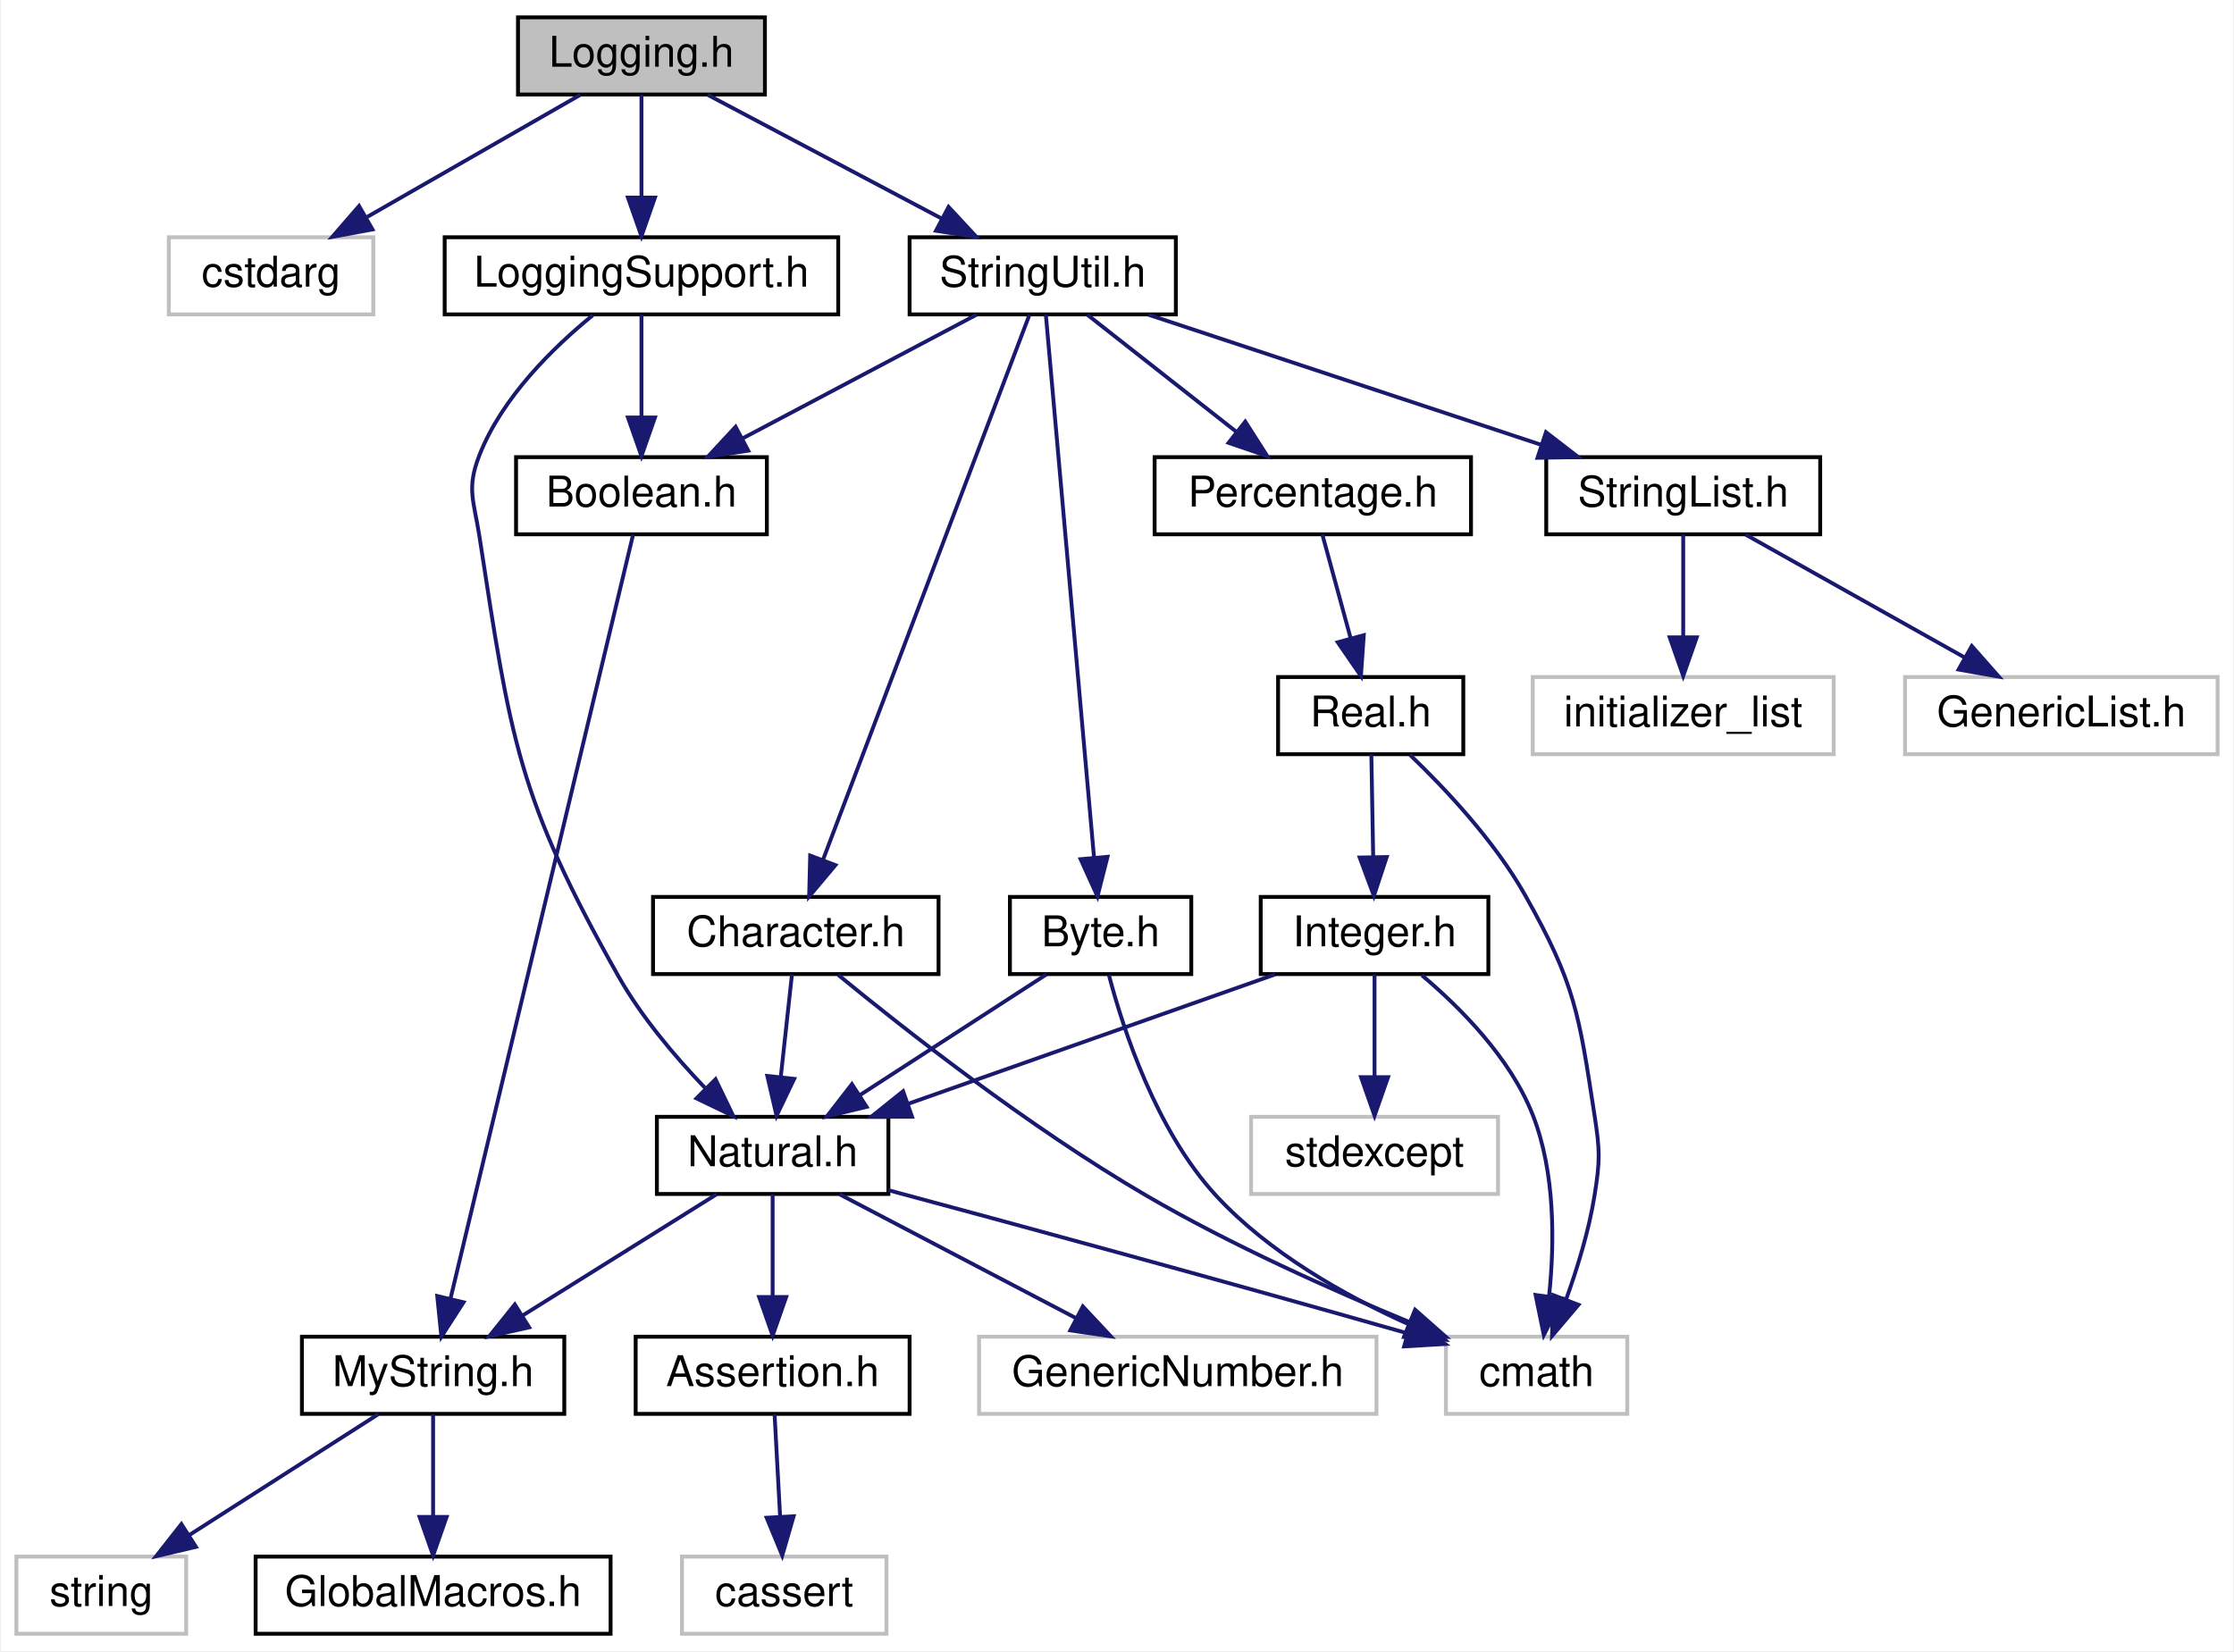
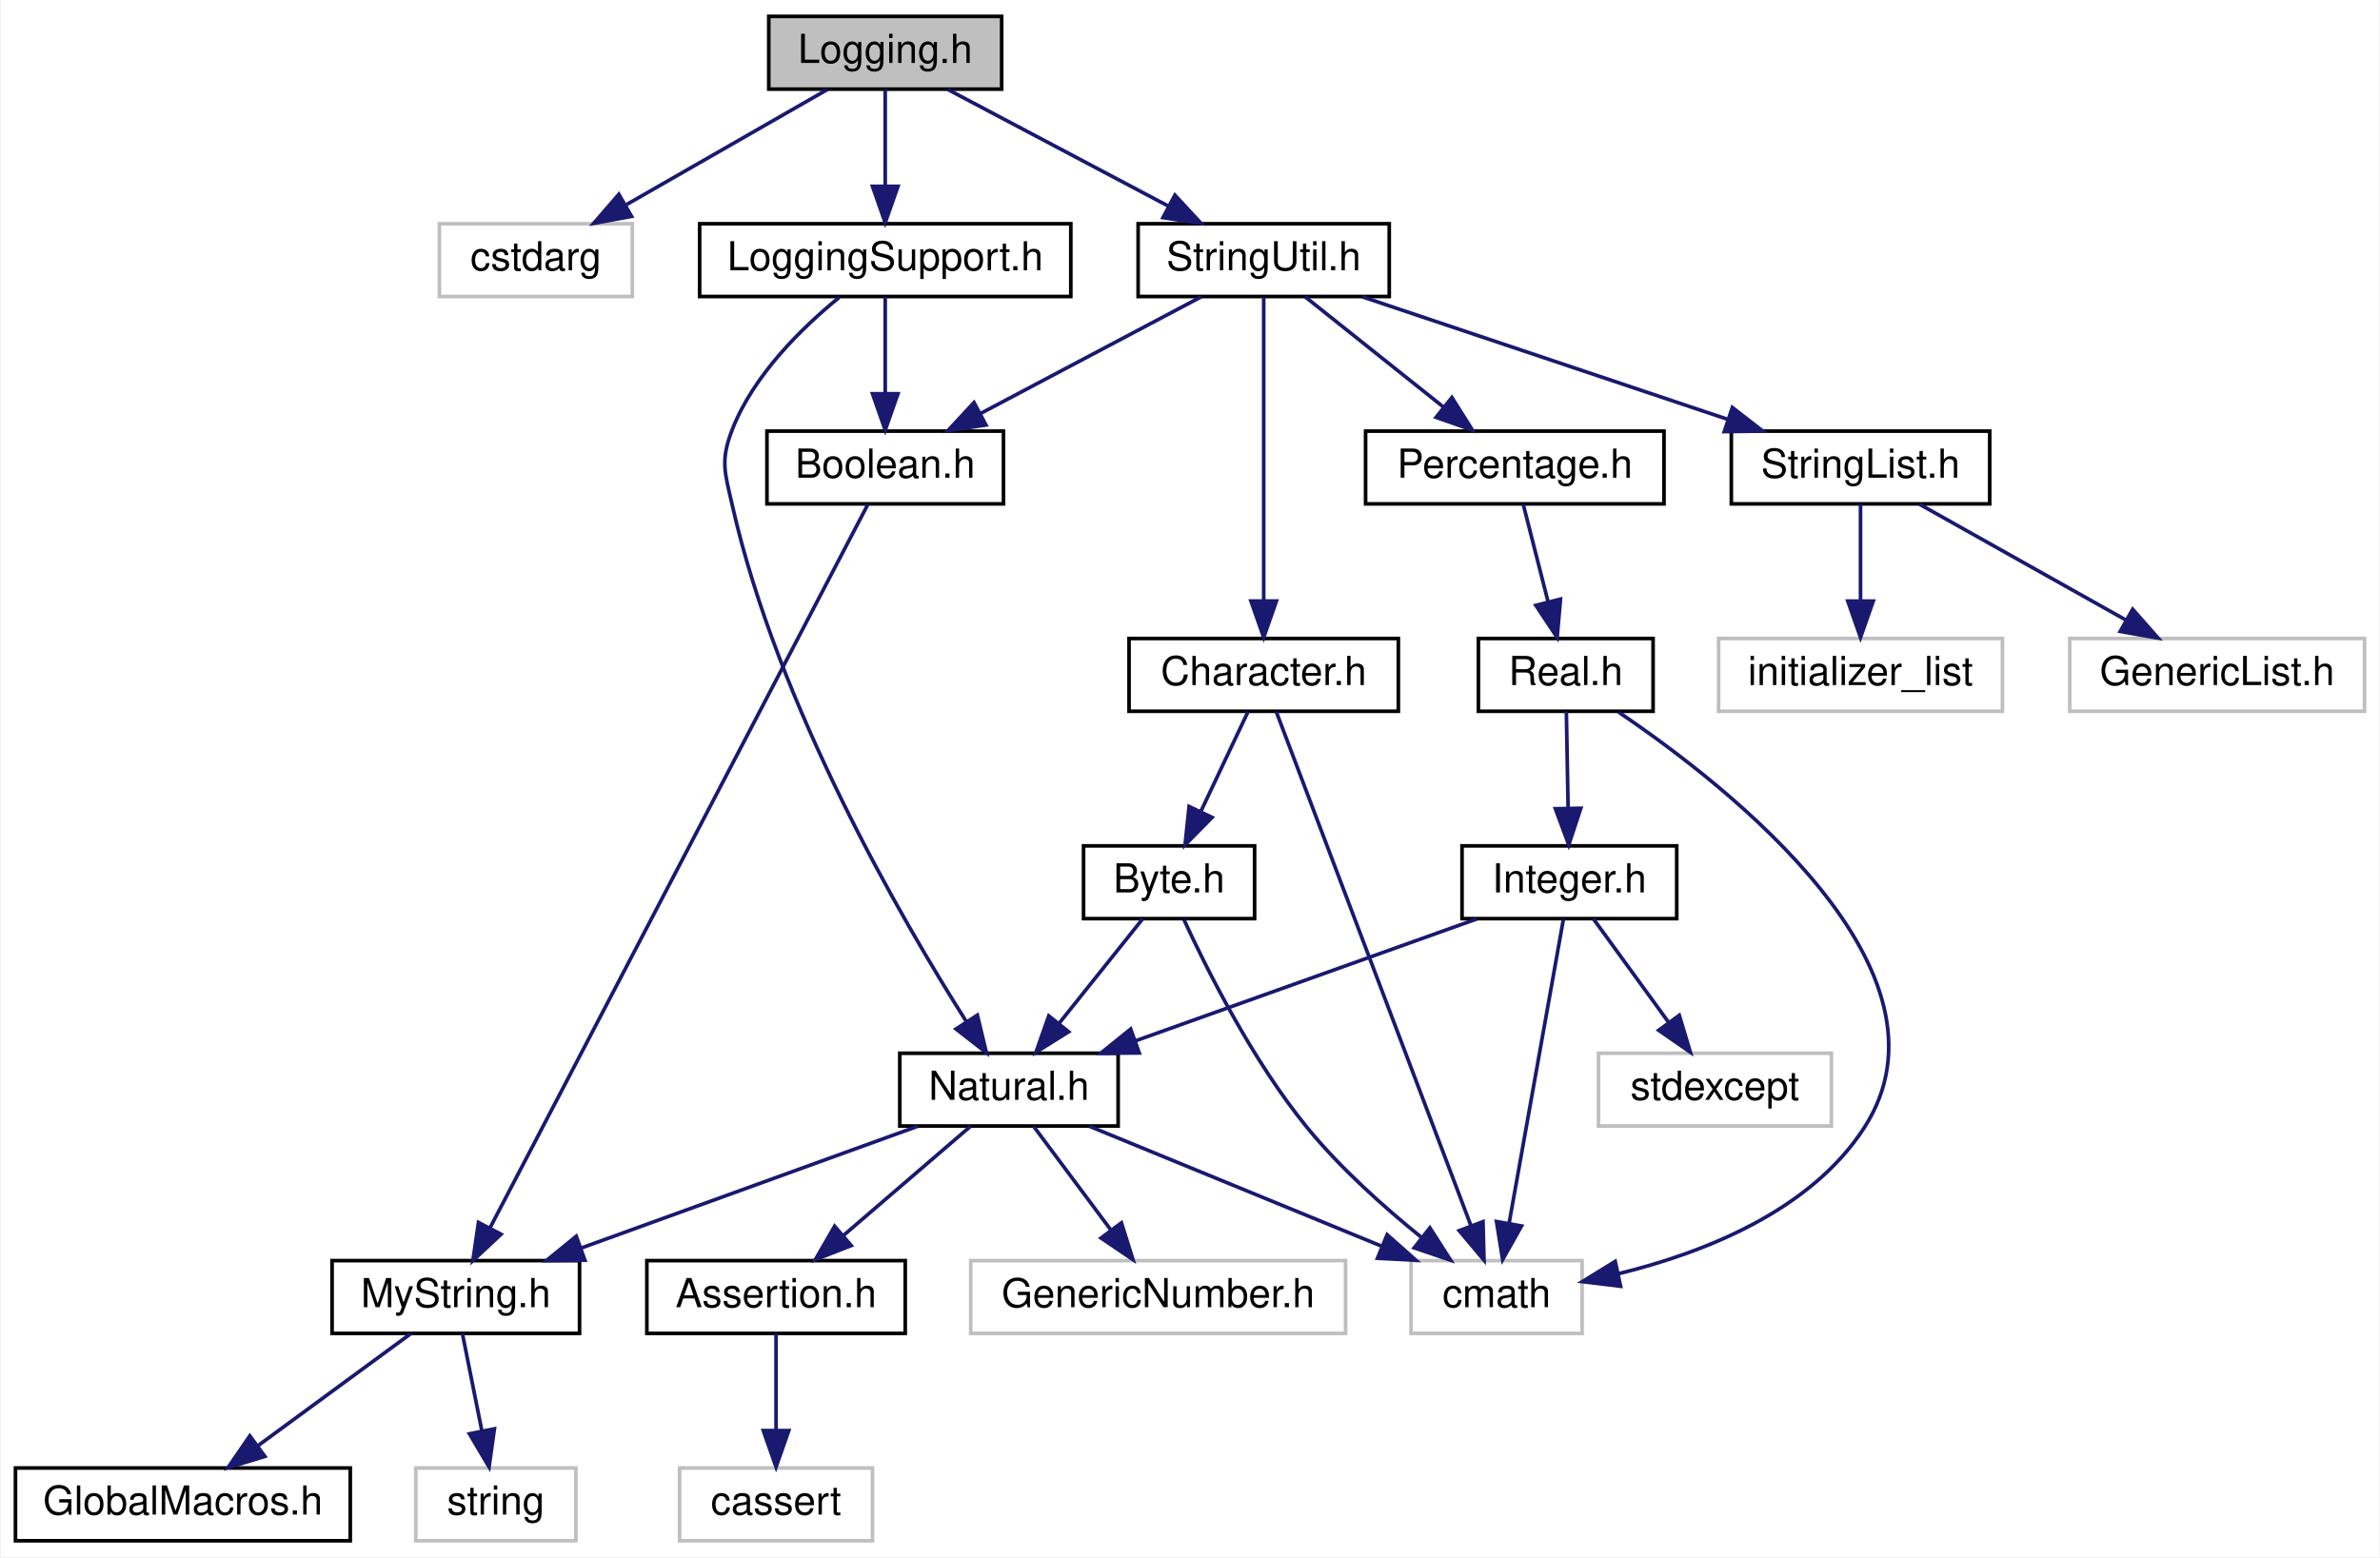
- <svg xmlns="http://www.w3.org/2000/svg" xmlns:xlink="http://www.w3.org/1999/xlink" width="579pt" height="428pt" viewBox="0.00 0.00 578.50 428.00">
+ <svg xmlns="http://www.w3.org/2000/svg" xmlns:xlink="http://www.w3.org/1999/xlink" width="654pt" height="428pt" viewBox="0.00 0.00 653.50 428.00">
  <g id="graph0" class="graph" transform="scale(1 1) rotate(0) translate(4 424)">
-     <polygon fill="white" stroke="transparent" points="-4,4 -4,-424 574.5,-424 574.5,4 -4,4" />
+     <polygon fill="white" stroke="transparent" points="-4,4 -4,-424 649.5,-424 649.5,4 -4,4" />
    <g id="node1" class="node">
      <g id="a_node1">
        <a xlink:title="The Logging specification defines macros for entry-, exit- and intermediate logging of functions into...">
-           <polygon fill="#bfbfbf" stroke="black" points="130,-399.5 130,-419.5 194,-419.5 194,-399.5 130,-399.5" />
-           <text text-anchor="middle" x="162" y="-406.7" font-family="Helvetica,sans-Serif" font-size="11.00">Logging.h</text>
+           <polygon fill="#bfbfbf" stroke="black" points="207,-399.5 207,-419.5 271,-419.5 271,-399.5 207,-399.5" />
+           <text text-anchor="middle" x="239" y="-406.7" font-family="Helvetica,sans-Serif" font-size="11.00">Logging.h</text>
        </a>
      </g>
    </g>
    <g id="node2" class="node">
      <g id="a_node2">
        <a xlink:title=" ">
-           <polygon fill="white" stroke="#bfbfbf" points="39.5,-342.5 39.5,-362.5 92.5,-362.5 92.5,-342.5 39.5,-342.5" />
-           <text text-anchor="middle" x="66" y="-349.7" font-family="Helvetica,sans-Serif" font-size="11.00">cstdarg</text>
+           <polygon fill="white" stroke="#bfbfbf" points="116.5,-342.5 116.5,-362.5 169.5,-362.5 169.5,-342.5 116.5,-342.5" />
+           <text text-anchor="middle" x="143" y="-349.7" font-family="Helvetica,sans-Serif" font-size="11.00">cstdarg</text>
        </a>
      </g>
    </g>
    <g id="edge1" class="edge">
-       <path fill="none" stroke="midnightblue" d="M146.15,-399.42C131.14,-390.82 108.37,-377.78 90.93,-367.78" />
-       <polygon fill="midnightblue" stroke="midnightblue" points="92.29,-364.53 81.88,-362.6 88.81,-370.6 92.29,-364.53" />
+       <path fill="none" stroke="midnightblue" d="M223.15,-399.42C208.14,-390.82 185.37,-377.78 167.93,-367.78" />
+       <polygon fill="midnightblue" stroke="midnightblue" points="169.29,-364.53 158.88,-362.6 165.81,-370.6 169.29,-364.53" />
    </g>
    <g id="node3" class="node">
      <g id="a_node3">
        <a xlink:href="_logging_support_8h.html" target="_top" xlink:title="The LoggingSupport specification defines a class for simple entry/exit logging to a file; this loggin...">
-           <polygon fill="white" stroke="black" points="111,-342.5 111,-362.5 213,-362.5 213,-342.5 111,-342.5" />
-           <text text-anchor="middle" x="162" y="-349.7" font-family="Helvetica,sans-Serif" font-size="11.00">LoggingSupport.h</text>
+           <polygon fill="white" stroke="black" points="188,-342.5 188,-362.5 290,-362.5 290,-342.5 188,-342.5" />
+           <text text-anchor="middle" x="239" y="-349.7" font-family="Helvetica,sans-Serif" font-size="11.00">LoggingSupport.h</text>
        </a>
      </g>
    </g>
    <g id="edge2" class="edge">
-       <path fill="none" stroke="midnightblue" d="M162,-399.42C162,-392.22 162,-381.9 162,-372.86" />
-       <polygon fill="midnightblue" stroke="midnightblue" points="165.5,-372.78 162,-362.78 158.5,-372.78 165.5,-372.78" />
+       <path fill="none" stroke="midnightblue" d="M239,-399.42C239,-392.22 239,-381.9 239,-372.86" />
+       <polygon fill="midnightblue" stroke="midnightblue" points="242.5,-372.78 239,-362.78 235.5,-372.78 242.5,-372.78" />
    </g>
    <g id="node13" class="node">
      <g id="a_node13">
        <a xlink:href="_string_util_8h.html" target="_top" xlink:title="The StringUtil specification defines several string routines not included in the standard C++ library...">
-           <polygon fill="white" stroke="black" points="231.5,-342.5 231.5,-362.5 300.5,-362.5 300.5,-342.5 231.5,-342.5" />
-           <text text-anchor="middle" x="266" y="-349.7" font-family="Helvetica,sans-Serif" font-size="11.00">StringUtil.h</text>
+           <polygon fill="white" stroke="black" points="308.5,-342.5 308.5,-362.5 377.5,-362.5 377.5,-342.5 308.5,-342.5" />
+           <text text-anchor="middle" x="343" y="-349.7" font-family="Helvetica,sans-Serif" font-size="11.00">StringUtil.h</text>
        </a>
      </g>
    </g>
    <g id="edge13" class="edge">
-       <path fill="none" stroke="midnightblue" d="M179.17,-399.42C195.66,-390.7 220.78,-377.41 239.77,-367.37" />
-       <polygon fill="midnightblue" stroke="midnightblue" points="241.6,-370.36 248.8,-362.6 238.32,-364.18 241.6,-370.36" />
+       <path fill="none" stroke="midnightblue" d="M256.17,-399.42C272.66,-390.7 297.78,-377.41 316.77,-367.37" />
+       <polygon fill="midnightblue" stroke="midnightblue" points="318.6,-370.36 325.8,-362.6 315.32,-364.18 318.6,-370.36" />
    </g>
    <g id="node4" class="node">
      <g id="a_node4">
        <a xlink:href="_boolean_8h.html" target="_top" xlink:title="The Boolean specification and body provides a value object type for boolean values.">
-           <polygon fill="white" stroke="black" points="129.5,-285.5 129.5,-305.5 194.5,-305.5 194.5,-285.5 129.5,-285.5" />
-           <text text-anchor="middle" x="162" y="-292.7" font-family="Helvetica,sans-Serif" font-size="11.00">Boolean.h</text>
+           <polygon fill="white" stroke="black" points="206.5,-285.5 206.5,-305.5 271.5,-305.5 271.5,-285.5 206.5,-285.5" />
+           <text text-anchor="middle" x="239" y="-292.7" font-family="Helvetica,sans-Serif" font-size="11.00">Boolean.h</text>
        </a>
      </g>
    </g>
    <g id="edge3" class="edge">
-       <path fill="none" stroke="midnightblue" d="M162,-342.42C162,-335.22 162,-324.9 162,-315.86" />
-       <polygon fill="midnightblue" stroke="midnightblue" points="165.5,-315.78 162,-305.78 158.5,-315.78 165.5,-315.78" />
+       <path fill="none" stroke="midnightblue" d="M239,-342.42C239,-335.22 239,-324.9 239,-315.86" />
+       <polygon fill="midnightblue" stroke="midnightblue" points="242.5,-315.78 239,-305.78 235.5,-315.78 242.5,-315.78" />
    </g>
    <g id="node8" class="node">
      <g id="a_node8">
        <a xlink:href="_natural_8h.html" target="_top" xlink:title="The Natural specification and body provides a value object type for naturals (positive integers with ...">
-           <polygon fill="white" stroke="black" points="166,-114.5 166,-134.5 226,-134.5 226,-114.5 166,-114.5" />
-           <text text-anchor="middle" x="196" y="-121.7" font-family="Helvetica,sans-Serif" font-size="11.00">Natural.h</text>
+           <polygon fill="white" stroke="black" points="243,-114.5 243,-134.5 303,-134.5 303,-114.5 243,-114.5" />
+           <text text-anchor="middle" x="273" y="-121.7" font-family="Helvetica,sans-Serif" font-size="11.00">Natural.h</text>
        </a>
      </g>
    </g>
    <g id="edge7" class="edge">
-       <path fill="none" stroke="midnightblue" d="M149.38,-342.28C139.28,-334.06 125.87,-321.02 120,-306 116.6,-297.31 118.58,-294.22 120,-285 128.09,-232.49 129.9,-217.28 156,-171 161.97,-160.42 170.69,-150.12 178.47,-142.01" />
-       <polygon fill="midnightblue" stroke="midnightblue" points="181.2,-144.24 185.8,-134.69 176.25,-139.28 181.2,-144.24" />
+       <path fill="none" stroke="midnightblue" d="M226.38,-342.28C216.28,-334.06 202.87,-321.02 197,-306 193.6,-297.31 194.94,-294.1 197,-285 209.46,-229.9 243.33,-171.52 261.35,-143.11" />
+       <polygon fill="midnightblue" stroke="midnightblue" points="264.32,-144.97 266.8,-134.67 258.44,-141.17 264.32,-144.97" />
    </g>
    <g id="node5" class="node">
      <g id="a_node5">
        <a xlink:href="_my_string_8h.html" target="_top" xlink:title="The String specification defines a standard string type.">
-           <polygon fill="white" stroke="black" points="74,-57.5 74,-77.5 142,-77.5 142,-57.5 74,-57.5" />
-           <text text-anchor="middle" x="108" y="-64.7" font-family="Helvetica,sans-Serif" font-size="11.00">MyString.h</text>
+           <polygon fill="white" stroke="black" points="87,-57.5 87,-77.5 155,-77.5 155,-57.5 87,-57.5" />
+           <text text-anchor="middle" x="121" y="-64.7" font-family="Helvetica,sans-Serif" font-size="11.00">MyString.h</text>
        </a>
      </g>
    </g>
    <g id="edge4" class="edge">
-       <path fill="none" stroke="midnightblue" d="M159.82,-285.36C151.76,-251.64 123.6,-133.77 112.52,-87.42" />
-       <polygon fill="midnightblue" stroke="midnightblue" points="115.88,-86.42 110.15,-77.51 109.07,-88.05 115.88,-86.42" />
+       <path fill="none" stroke="midnightblue" d="M234.23,-285.36C216.51,-251.43 154.3,-132.27 130.42,-86.55" />
+       <polygon fill="midnightblue" stroke="midnightblue" points="133.43,-84.75 125.7,-77.51 127.23,-87.99 133.43,-84.75" />
    </g>
    <g id="node6" class="node">
      <g id="a_node6">
        <a xlink:title=" ">
-           <polygon fill="white" stroke="#bfbfbf" points="0,-0.5 0,-20.5 44,-20.5 44,-0.5 0,-0.5" />
-           <text text-anchor="middle" x="22" y="-7.7" font-family="Helvetica,sans-Serif" font-size="11.00">string</text>
+           <polygon fill="white" stroke="#bfbfbf" points="110,-0.5 110,-20.5 154,-20.5 154,-0.5 110,-0.5" />
+           <text text-anchor="middle" x="132" y="-7.7" font-family="Helvetica,sans-Serif" font-size="11.00">string</text>
        </a>
      </g>
    </g>
    <g id="edge5" class="edge">
-       <path fill="none" stroke="midnightblue" d="M93.8,-57.42C80.48,-48.9 60.33,-36.02 44.77,-26.06" />
-       <polygon fill="midnightblue" stroke="midnightblue" points="46.53,-23.03 36.22,-20.6 42.76,-28.93 46.53,-23.03" />
+       <path fill="none" stroke="midnightblue" d="M122.82,-57.42C124.26,-50.22 126.32,-39.9 128.13,-30.86" />
+       <polygon fill="midnightblue" stroke="midnightblue" points="131.61,-31.27 130.14,-20.78 124.75,-29.9 131.61,-31.27" />
    </g>
    <g id="node7" class="node">
      <g id="a_node7">
        <a xlink:href="_global_macros_8h.html" target="_top" xlink:title="The GlobalMacros specification defines simple macros (e.g. for parameter modes).">
-           <polygon fill="white" stroke="black" points="62,-0.5 62,-20.5 154,-20.5 154,-0.5 62,-0.5" />
-           <text text-anchor="middle" x="108" y="-7.7" font-family="Helvetica,sans-Serif" font-size="11.00">GlobalMacros.h</text>
+           <polygon fill="white" stroke="black" points="0,-0.5 0,-20.5 92,-20.5 92,-0.5 0,-0.5" />
+           <text text-anchor="middle" x="46" y="-7.7" font-family="Helvetica,sans-Serif" font-size="11.00">GlobalMacros.h</text>
        </a>
      </g>
    </g>
    <g id="edge6" class="edge">
-       <path fill="none" stroke="midnightblue" d="M108,-57.42C108,-50.22 108,-39.9 108,-30.86" />
-       <polygon fill="midnightblue" stroke="midnightblue" points="111.5,-30.78 108,-20.78 104.5,-30.78 111.5,-30.78" />
+       <path fill="none" stroke="midnightblue" d="M108.62,-57.42C97.22,-49.06 80.09,-36.5 66.62,-26.62" />
+       <polygon fill="midnightblue" stroke="midnightblue" points="68.54,-23.69 58.4,-20.6 64.4,-29.33 68.54,-23.69" />
    </g>
    <g id="edge12" class="edge">
-       <path fill="none" stroke="midnightblue" d="M181.47,-114.42C167.84,-105.9 147.23,-93.02 131.3,-83.06" />
-       <polygon fill="midnightblue" stroke="midnightblue" points="132.89,-79.93 122.55,-77.6 129.18,-85.86 132.89,-79.93" />
+       <path fill="none" stroke="midnightblue" d="M247.9,-114.42C222.63,-105.27 183.47,-91.1 155.34,-80.92" />
+       <polygon fill="midnightblue" stroke="midnightblue" points="156.48,-77.62 145.88,-77.5 154.1,-84.2 156.48,-77.62" />
    </g>
    <g id="node9" class="node">
      <g id="a_node9">
        <a xlink:title=" ">
-           <polygon fill="white" stroke="#bfbfbf" points="370.5,-57.5 370.5,-77.5 417.5,-77.5 417.5,-57.5 370.5,-57.5" />
-           <text text-anchor="middle" x="394" y="-64.7" font-family="Helvetica,sans-Serif" font-size="11.00">cmath</text>
+           <polygon fill="white" stroke="#bfbfbf" points="383.5,-57.5 383.5,-77.5 430.5,-77.5 430.5,-57.5 383.5,-57.5" />
+           <text text-anchor="middle" x="407" y="-64.7" font-family="Helvetica,sans-Serif" font-size="11.00">cmath</text>
        </a>
      </g>
    </g>
    <g id="edge8" class="edge">
-       <path fill="none" stroke="midnightblue" d="M226.04,-115.47C257.38,-107.05 308.19,-93.27 360.47,-78.4" />
-       <polygon fill="midnightblue" stroke="midnightblue" points="361.59,-81.72 370.25,-75.61 359.67,-74.99 361.59,-81.72" />
+       <path fill="none" stroke="midnightblue" d="M295.13,-114.42C317.05,-105.42 350.82,-91.56 375.53,-81.42" />
+       <polygon fill="midnightblue" stroke="midnightblue" points="376.92,-84.63 384.84,-77.6 374.26,-78.15 376.92,-84.63" />
    </g>
    <g id="node10" class="node">
      <g id="a_node10">
        <a xlink:href="_assertion_8h.html" target="_top" xlink:title="The Assertion specification defines macros for pre- and postconditions in functions or methods.">
-           <polygon fill="white" stroke="black" points="160.5,-57.5 160.5,-77.5 231.5,-77.5 231.5,-57.5 160.5,-57.5" />
-           <text text-anchor="middle" x="196" y="-64.7" font-family="Helvetica,sans-Serif" font-size="11.00">Assertion.h</text>
+           <polygon fill="white" stroke="black" points="173.5,-57.5 173.5,-77.5 244.5,-77.5 244.5,-57.5 173.5,-57.5" />
+           <text text-anchor="middle" x="209" y="-64.7" font-family="Helvetica,sans-Serif" font-size="11.00">Assertion.h</text>
        </a>
      </g>
    </g>
    <g id="edge9" class="edge">
-       <path fill="none" stroke="midnightblue" d="M196,-114.42C196,-107.22 196,-96.9 196,-87.86" />
-       <polygon fill="midnightblue" stroke="midnightblue" points="199.5,-87.78 196,-77.78 192.5,-87.78 199.5,-87.78" />
+       <path fill="none" stroke="midnightblue" d="M262.43,-114.42C252.95,-106.27 238.81,-94.12 227.46,-84.37" />
+       <polygon fill="midnightblue" stroke="midnightblue" points="229.66,-81.64 219.8,-77.78 225.1,-86.95 229.66,-81.64" />
    </g>
    <g id="node12" class="node">
      <g id="a_node12">
        <a xlink:title=" ">
-           <polygon fill="white" stroke="#bfbfbf" points="249.5,-57.5 249.5,-77.5 352.5,-77.5 352.5,-57.5 249.5,-57.5" />
-           <text text-anchor="middle" x="301" y="-64.7" font-family="Helvetica,sans-Serif" font-size="11.00">GenericNumber.h</text>
+           <polygon fill="white" stroke="#bfbfbf" points="262.5,-57.5 262.5,-77.5 365.5,-77.5 365.5,-57.5 262.5,-57.5" />
+           <text text-anchor="middle" x="314" y="-64.7" font-family="Helvetica,sans-Serif" font-size="11.00">GenericNumber.h</text>
        </a>
      </g>
    </g>
    <g id="edge11" class="edge">
-       <path fill="none" stroke="midnightblue" d="M213.34,-114.42C229.98,-105.7 255.35,-92.41 274.52,-82.37" />
-       <polygon fill="midnightblue" stroke="midnightblue" points="276.4,-85.34 283.64,-77.6 273.15,-79.14 276.4,-85.34" />
+       <path fill="none" stroke="midnightblue" d="M279.77,-114.42C285.55,-106.66 294.03,-95.29 301.1,-85.8" />
+       <polygon fill="midnightblue" stroke="midnightblue" points="303.91,-87.89 307.08,-77.78 298.3,-83.71 303.91,-87.89" />
    </g>
    <g id="node11" class="node">
      <g id="a_node11">
        <a xlink:title=" ">
-           <polygon fill="white" stroke="#bfbfbf" points="172.5,-0.5 172.5,-20.5 225.5,-20.5 225.5,-0.5 172.5,-0.5" />
-           <text text-anchor="middle" x="199" y="-7.7" font-family="Helvetica,sans-Serif" font-size="11.00">cassert</text>
+           <polygon fill="white" stroke="#bfbfbf" points="182.5,-0.5 182.5,-20.5 235.5,-20.5 235.5,-0.5 182.5,-0.5" />
+           <text text-anchor="middle" x="209" y="-7.7" font-family="Helvetica,sans-Serif" font-size="11.00">cassert</text>
        </a>
      </g>
    </g>
    <g id="edge10" class="edge">
-       <path fill="none" stroke="midnightblue" d="M196.5,-57.42C196.89,-50.22 197.45,-39.9 197.94,-30.86" />
-       <polygon fill="midnightblue" stroke="midnightblue" points="201.44,-30.96 198.49,-20.78 194.45,-30.57 201.44,-30.96" />
+       <path fill="none" stroke="midnightblue" d="M209,-57.42C209,-50.22 209,-39.9 209,-30.86" />
+       <polygon fill="midnightblue" stroke="midnightblue" points="212.5,-30.78 209,-20.78 205.5,-30.78 212.5,-30.78" />
    </g>
    <g id="edge14" class="edge">
-       <path fill="none" stroke="midnightblue" d="M248.83,-342.42C232.34,-333.7 207.22,-320.41 188.23,-310.37" />
-       <polygon fill="midnightblue" stroke="midnightblue" points="189.68,-307.18 179.2,-305.6 186.4,-313.36 189.68,-307.18" />
+       <path fill="none" stroke="midnightblue" d="M325.83,-342.42C309.34,-333.7 284.22,-320.41 265.23,-310.37" />
+       <polygon fill="midnightblue" stroke="midnightblue" points="266.68,-307.18 256.2,-305.6 263.4,-313.36 266.68,-307.18" />
    </g>
    <g id="node14" class="node">
      <g id="a_node14">
-         <a xlink:href="_byte_8h.html" target="_top" xlink:title="The Byte specification and body provides a value object type for byte values.">
-           <polygon fill="white" stroke="black" points="257.5,-171.5 257.5,-191.5 304.5,-191.5 304.5,-171.5 257.5,-171.5" />
-           <text text-anchor="middle" x="281" y="-178.7" font-family="Helvetica,sans-Serif" font-size="11.00">Byte.h</text>
+         <a xlink:href="_character_8h.html" target="_top" xlink:title="The Character specification and body provides a value object type for character values.">
+           <polygon fill="white" stroke="black" points="306,-228.5 306,-248.5 380,-248.5 380,-228.5 306,-228.5" />
+           <text text-anchor="middle" x="343" y="-235.7" font-family="Helvetica,sans-Serif" font-size="11.00">Character.h</text>
        </a>
      </g>
    </g>
    <g id="edge15" class="edge">
-       <path fill="none" stroke="midnightblue" d="M266.81,-342.41C269.16,-315.94 276.04,-238.42 279.28,-201.92" />
-       <polygon fill="midnightblue" stroke="midnightblue" points="282.79,-201.9 280.19,-191.63 275.82,-201.28 282.79,-201.9" />
-     </g>
-     <g id="node15" class="node">
-       <g id="a_node15">
-         <a xlink:href="_character_8h.html" target="_top" xlink:title="The Character specification and body provides a value object type for character values.">
-           <polygon fill="white" stroke="black" points="165,-171.5 165,-191.5 239,-191.5 239,-171.5 165,-171.5" />
-           <text text-anchor="middle" x="202" y="-178.7" font-family="Helvetica,sans-Serif" font-size="11.00">Character.h</text>
-         </a>
-       </g>
-     </g>
-     <g id="edge18" class="edge">
-       <path fill="none" stroke="midnightblue" d="M262.56,-342.41C252.44,-315.71 222.67,-237.07 209,-200.98" />
-       <polygon fill="midnightblue" stroke="midnightblue" points="212.27,-199.74 205.46,-191.63 205.73,-202.22 212.27,-199.74" />
+       <path fill="none" stroke="midnightblue" d="M343,-342.33C343,-324.2 343,-283.41 343,-259" />
+       <polygon fill="midnightblue" stroke="midnightblue" points="346.5,-258.79 343,-248.79 339.5,-258.79 346.5,-258.79" />
    </g>
    <g id="node16" class="node">
      <g id="a_node16">
        <a xlink:href="_percentage_8h.html" target="_top" xlink:title="The Percentage specification and body provides a simple percentage type.">
-           <polygon fill="white" stroke="black" points="295,-285.5 295,-305.5 377,-305.5 377,-285.5 295,-285.5" />
-           <text text-anchor="middle" x="336" y="-292.7" font-family="Helvetica,sans-Serif" font-size="11.00">Percentage.h</text>
-         </a>
-       </g>
-     </g>
-     <g id="edge21" class="edge">
-       <path fill="none" stroke="midnightblue" d="M277.56,-342.42C288.03,-334.19 303.69,-321.88 316.17,-312.08" />
-       <polygon fill="midnightblue" stroke="midnightblue" points="318.49,-314.71 324.19,-305.78 314.16,-309.21 318.49,-314.71" />
+           <polygon fill="white" stroke="black" points="371,-285.5 371,-305.5 453,-305.5 453,-285.5 371,-285.5" />
+           <text text-anchor="middle" x="412" y="-292.7" font-family="Helvetica,sans-Serif" font-size="11.00">Percentage.h</text>
+         </a>
+       </g>
+     </g>
+     <g id="edge20" class="edge">
+       <path fill="none" stroke="midnightblue" d="M354.39,-342.42C364.72,-334.19 380.15,-321.88 392.45,-312.08" />
+       <polygon fill="midnightblue" stroke="midnightblue" points="394.72,-314.75 400.36,-305.78 390.36,-309.28 394.72,-314.75" />
    </g>
    <g id="node20" class="node">
      <g id="a_node20">
        <a xlink:href="_string_list_8h.html" target="_top" xlink:title="The StringList specification defines lists of string values with zero-based arbitrary indexed access ...">
-           <polygon fill="white" stroke="black" points="396.5,-285.5 396.5,-305.5 467.5,-305.5 467.5,-285.5 396.5,-285.5" />
-           <text text-anchor="middle" x="432" y="-292.7" font-family="Helvetica,sans-Serif" font-size="11.00">StringList.h</text>
-         </a>
-       </g>
-     </g>
-     <g id="edge28" class="edge">
-       <path fill="none" stroke="midnightblue" d="M293.41,-342.42C321.25,-333.19 364.52,-318.86 395.3,-308.66" />
-       <polygon fill="midnightblue" stroke="midnightblue" points="396.43,-311.97 404.82,-305.5 394.23,-305.33 396.43,-311.97" />
+           <polygon fill="white" stroke="black" points="471.5,-285.5 471.5,-305.5 542.5,-305.5 542.5,-285.5 471.5,-285.5" />
+           <text text-anchor="middle" x="507" y="-292.7" font-family="Helvetica,sans-Serif" font-size="11.00">StringList.h</text>
+         </a>
+       </g>
+     </g>
+     <g id="edge27" class="edge">
+       <path fill="none" stroke="midnightblue" d="M370.08,-342.42C397.46,-333.23 439.97,-318.98 470.35,-308.79" />
+       <polygon fill="midnightblue" stroke="midnightblue" points="471.78,-312 480.15,-305.5 469.56,-305.37 471.78,-312" />
+     </g>
+     <g id="edge16" class="edge">
+       <path fill="none" stroke="midnightblue" d="M346.44,-228.41C356.56,-201.71 386.33,-123.07 400,-86.98" />
+       <polygon fill="midnightblue" stroke="midnightblue" points="403.27,-88.22 403.54,-77.63 396.73,-85.74 403.27,-88.22" />
+     </g>
+     <g id="node15" class="node">
+       <g id="a_node15">
+         <a xlink:href="_byte_8h.html" target="_top" xlink:title="The Byte specification and body provides a value object type for byte values.">
+           <polygon fill="white" stroke="black" points="293.5,-171.5 293.5,-191.5 340.5,-191.5 340.5,-171.5 293.5,-171.5" />
+           <text text-anchor="middle" x="317" y="-178.7" font-family="Helvetica,sans-Serif" font-size="11.00">Byte.h</text>
+         </a>
+       </g>
    </g>
    <g id="edge17" class="edge">
-       <path fill="none" stroke="midnightblue" d="M266.96,-171.42C253.8,-162.9 233.89,-150.02 218.51,-140.06" />
-       <polygon fill="midnightblue" stroke="midnightblue" points="220.35,-137.09 210.06,-134.6 216.55,-142.97 220.35,-137.09" />
-     </g>
-     <g id="edge16" class="edge">
-       <path fill="none" stroke="midnightblue" d="M283.15,-171.28C286.79,-157.39 295.35,-130.92 311,-114 324.62,-99.28 344.12,-88.25 360.79,-80.74" />
-       <polygon fill="midnightblue" stroke="midnightblue" points="362.39,-83.87 370.22,-76.73 359.65,-77.43 362.39,-83.87" />
-     </g>
-     <g id="edge20" class="edge">
-       <path fill="none" stroke="midnightblue" d="M201.01,-171.42C200.22,-164.22 199.1,-153.9 198.11,-144.86" />
-       <polygon fill="midnightblue" stroke="midnightblue" points="201.58,-144.34 197.01,-134.78 194.62,-145.1 201.58,-144.34" />
+       <path fill="none" stroke="midnightblue" d="M338.71,-228.42C335.19,-220.98 330.1,-210.21 325.73,-200.97" />
+       <polygon fill="midnightblue" stroke="midnightblue" points="328.82,-199.32 321.39,-191.78 322.5,-202.32 328.82,-199.32" />
    </g>
    <g id="edge19" class="edge">
-       <path fill="none" stroke="midnightblue" d="M212.97,-171.31C229.57,-157.68 262.39,-131.82 293,-114 314.85,-101.28 340.9,-89.62 361.07,-81.29" />
-       <polygon fill="midnightblue" stroke="midnightblue" points="362.51,-84.49 370.46,-77.48 359.87,-78 362.51,-84.49" />
+       <path fill="none" stroke="midnightblue" d="M309.73,-171.42C303.53,-163.66 294.43,-152.29 286.84,-142.8" />
+       <polygon fill="midnightblue" stroke="midnightblue" points="289.4,-140.4 280.42,-134.78 283.94,-144.77 289.4,-140.4" />
+     </g>
+     <g id="edge18" class="edge">
+       <path fill="none" stroke="midnightblue" d="M321.05,-171.3C327.22,-157.88 339.85,-132.53 355,-114 364.14,-102.83 376.17,-92.11 386.36,-83.88" />
+       <polygon fill="midnightblue" stroke="midnightblue" points="388.67,-86.52 394.38,-77.6 384.35,-81.01 388.67,-86.52" />
    </g>
    <g id="node17" class="node">
      <g id="a_node17">
        <a xlink:href="_real_8h.html" target="_top" xlink:title="The Real specification defines a value object type for real values.">
-           <polygon fill="white" stroke="black" points="327,-228.5 327,-248.5 375,-248.5 375,-228.5 327,-228.5" />
-           <text text-anchor="middle" x="351" y="-235.7" font-family="Helvetica,sans-Serif" font-size="11.00">Real.h</text>
-         </a>
-       </g>
+           <polygon fill="white" stroke="black" points="402,-228.5 402,-248.5 450,-248.5 450,-228.5 402,-228.5" />
+           <text text-anchor="middle" x="426" y="-235.7" font-family="Helvetica,sans-Serif" font-size="11.00">Real.h</text>
+         </a>
+       </g>
+     </g>
+     <g id="edge21" class="edge">
+       <path fill="none" stroke="midnightblue" d="M414.31,-285.42C416.17,-278.14 418.83,-267.67 421.15,-258.57" />
+       <polygon fill="midnightblue" stroke="midnightblue" points="424.56,-259.33 423.64,-248.78 417.78,-257.61 424.56,-259.33" />
    </g>
    <g id="edge22" class="edge">
-       <path fill="none" stroke="midnightblue" d="M338.48,-285.42C340.46,-278.14 343.32,-267.67 345.8,-258.57" />
-       <polygon fill="midnightblue" stroke="midnightblue" points="349.21,-259.35 348.47,-248.78 342.46,-257.51 349.21,-259.35" />
-     </g>
-     <g id="edge23" class="edge">
-       <path fill="none" stroke="midnightblue" d="M361.2,-228.31C370.18,-219.71 383.04,-206.11 391,-192 404.05,-168.86 404.95,-161.26 409,-135 410.42,-125.78 410.48,-123.22 409,-114 407.55,-104.98 404.58,-95.32 401.67,-87.23" />
-       <polygon fill="midnightblue" stroke="midnightblue" points="404.85,-85.77 398,-77.69 398.32,-88.28 404.85,-85.77" />
+       <path fill="none" stroke="midnightblue" d="M440.52,-228.26C470.83,-207.78 535.8,-157.01 508,-114 493.18,-91.07 463.73,-79.58 440.44,-73.89" />
+       <polygon fill="midnightblue" stroke="midnightblue" points="441.08,-70.45 430.57,-71.73 439.59,-77.29 441.08,-70.45" />
    </g>
    <g id="node18" class="node">
      <g id="a_node18">
        <a xlink:href="_integer_8h.html" target="_top" xlink:title="The Integer specification and body provides a value object type for ints.">
-           <polygon fill="white" stroke="black" points="322.5,-171.5 322.5,-191.5 381.5,-191.5 381.5,-171.5 322.5,-171.5" />
-           <text text-anchor="middle" x="352" y="-178.7" font-family="Helvetica,sans-Serif" font-size="11.00">Integer.h</text>
-         </a>
-       </g>
+           <polygon fill="white" stroke="black" points="397.5,-171.5 397.5,-191.5 456.5,-191.5 456.5,-171.5 397.5,-171.5" />
+           <text text-anchor="middle" x="427" y="-178.7" font-family="Helvetica,sans-Serif" font-size="11.00">Integer.h</text>
+         </a>
+       </g>
+     </g>
+     <g id="edge23" class="edge">
+       <path fill="none" stroke="midnightblue" d="M426.17,-228.42C426.3,-221.22 426.48,-210.9 426.65,-201.86" />
+       <polygon fill="midnightblue" stroke="midnightblue" points="430.15,-201.84 426.83,-191.78 423.15,-201.71 430.15,-201.84" />
+     </g>
+     <g id="edge26" class="edge">
+       <path fill="none" stroke="midnightblue" d="M401.57,-171.42C375.97,-162.27 336.29,-148.1 307.79,-137.92" />
+       <polygon fill="midnightblue" stroke="midnightblue" points="308.81,-134.57 298.21,-134.5 306.45,-141.16 308.81,-134.57" />
    </g>
    <g id="edge24" class="edge">
-       <path fill="none" stroke="midnightblue" d="M351.17,-228.42C351.3,-221.22 351.48,-210.9 351.65,-201.86" />
-       <polygon fill="midnightblue" stroke="midnightblue" points="355.15,-201.84 351.83,-191.78 348.15,-201.71 355.15,-201.84" />
-     </g>
-     <g id="edge27" class="edge">
-       <path fill="none" stroke="midnightblue" d="M326.24,-171.42C300.31,-162.27 260.11,-148.1 231.24,-137.92" />
-       <polygon fill="midnightblue" stroke="midnightblue" points="232.13,-134.53 221.54,-134.5 229.81,-141.13 232.13,-134.53" />
-     </g>
-     <g id="edge25" class="edge">
-       <path fill="none" stroke="midnightblue" d="M364.27,-171.19C374.1,-162.92 387.17,-149.85 393,-135 398.87,-120.05 398.66,-101.72 397.24,-88.09" />
-       <polygon fill="midnightblue" stroke="midnightblue" points="400.67,-87.37 395.87,-77.93 393.74,-88.31 400.67,-87.37" />
+       <path fill="none" stroke="midnightblue" d="M425.36,-171.33C422.11,-153.12 414.77,-112.04 410.42,-87.67" />
+       <polygon fill="midnightblue" stroke="midnightblue" points="413.86,-87.02 408.66,-77.79 406.97,-88.25 413.86,-87.02" />
    </g>
    <g id="node19" class="node">
      <g id="a_node19">
        <a xlink:title=" ">
-           <polygon fill="white" stroke="#bfbfbf" points="320,-114.5 320,-134.5 384,-134.5 384,-114.5 320,-114.5" />
-           <text text-anchor="middle" x="352" y="-121.7" font-family="Helvetica,sans-Serif" font-size="11.00">stdexcept</text>
-         </a>
-       </g>
-     </g>
-     <g id="edge26" class="edge">
-       <path fill="none" stroke="midnightblue" d="M352,-171.42C352,-164.22 352,-153.9 352,-144.86" />
-       <polygon fill="midnightblue" stroke="midnightblue" points="355.5,-144.78 352,-134.78 348.5,-144.78 355.5,-144.78" />
+           <polygon fill="white" stroke="#bfbfbf" points="435,-114.5 435,-134.5 499,-134.5 499,-114.5 435,-114.5" />
+           <text text-anchor="middle" x="467" y="-121.7" font-family="Helvetica,sans-Serif" font-size="11.00">stdexcept</text>
+         </a>
+       </g>
+     </g>
+     <g id="edge25" class="edge">
+       <path fill="none" stroke="midnightblue" d="M433.61,-171.42C439.19,-163.74 447.35,-152.52 454.2,-143.09" />
+       <polygon fill="midnightblue" stroke="midnightblue" points="457.2,-144.93 460.25,-134.78 451.54,-140.81 457.2,-144.93" />
    </g>
    <g id="node21" class="node">
      <g id="a_node21">
        <a xlink:title=" ">
-           <polygon fill="white" stroke="#bfbfbf" points="393,-228.5 393,-248.5 471,-248.5 471,-228.5 393,-228.5" />
-           <text text-anchor="middle" x="432" y="-235.7" font-family="Helvetica,sans-Serif" font-size="11.00">initializer_list</text>
-         </a>
-       </g>
-     </g>
-     <g id="edge29" class="edge">
-       <path fill="none" stroke="midnightblue" d="M432,-285.42C432,-278.22 432,-267.9 432,-258.86" />
-       <polygon fill="midnightblue" stroke="midnightblue" points="435.5,-258.78 432,-248.78 428.5,-258.78 435.5,-258.78" />
+           <polygon fill="white" stroke="#bfbfbf" points="468,-228.5 468,-248.5 546,-248.5 546,-228.5 468,-228.5" />
+           <text text-anchor="middle" x="507" y="-235.7" font-family="Helvetica,sans-Serif" font-size="11.00">initializer_list</text>
+         </a>
+       </g>
+     </g>
+     <g id="edge28" class="edge">
+       <path fill="none" stroke="midnightblue" d="M507,-285.42C507,-278.22 507,-267.9 507,-258.86" />
+       <polygon fill="midnightblue" stroke="midnightblue" points="510.5,-258.78 507,-248.78 503.5,-258.78 510.5,-258.78" />
    </g>
    <g id="node22" class="node">
      <g id="a_node22">
        <a xlink:title=" ">
-           <polygon fill="white" stroke="#bfbfbf" points="489.5,-228.5 489.5,-248.5 570.5,-248.5 570.5,-228.5 489.5,-228.5" />
-           <text text-anchor="middle" x="530" y="-235.7" font-family="Helvetica,sans-Serif" font-size="11.00">GenericList.h</text>
-         </a>
-       </g>
-     </g>
-     <g id="edge30" class="edge">
-       <path fill="none" stroke="midnightblue" d="M448.18,-285.42C463.65,-276.74 487.18,-263.53 505.04,-253.51" />
-       <polygon fill="midnightblue" stroke="midnightblue" points="506.79,-256.54 513.79,-248.6 503.36,-250.44 506.79,-256.54" />
+           <polygon fill="white" stroke="#bfbfbf" points="564.5,-228.5 564.5,-248.5 645.5,-248.5 645.5,-228.5 564.5,-228.5" />
+           <text text-anchor="middle" x="605" y="-235.7" font-family="Helvetica,sans-Serif" font-size="11.00">GenericList.h</text>
+         </a>
+       </g>
+     </g>
+     <g id="edge29" class="edge">
+       <path fill="none" stroke="midnightblue" d="M523.18,-285.42C538.65,-276.74 562.18,-263.53 580.04,-253.51" />
+       <polygon fill="midnightblue" stroke="midnightblue" points="581.79,-256.54 588.79,-248.6 578.36,-250.44 581.79,-256.54" />
    </g>
  </g>
</svg>
